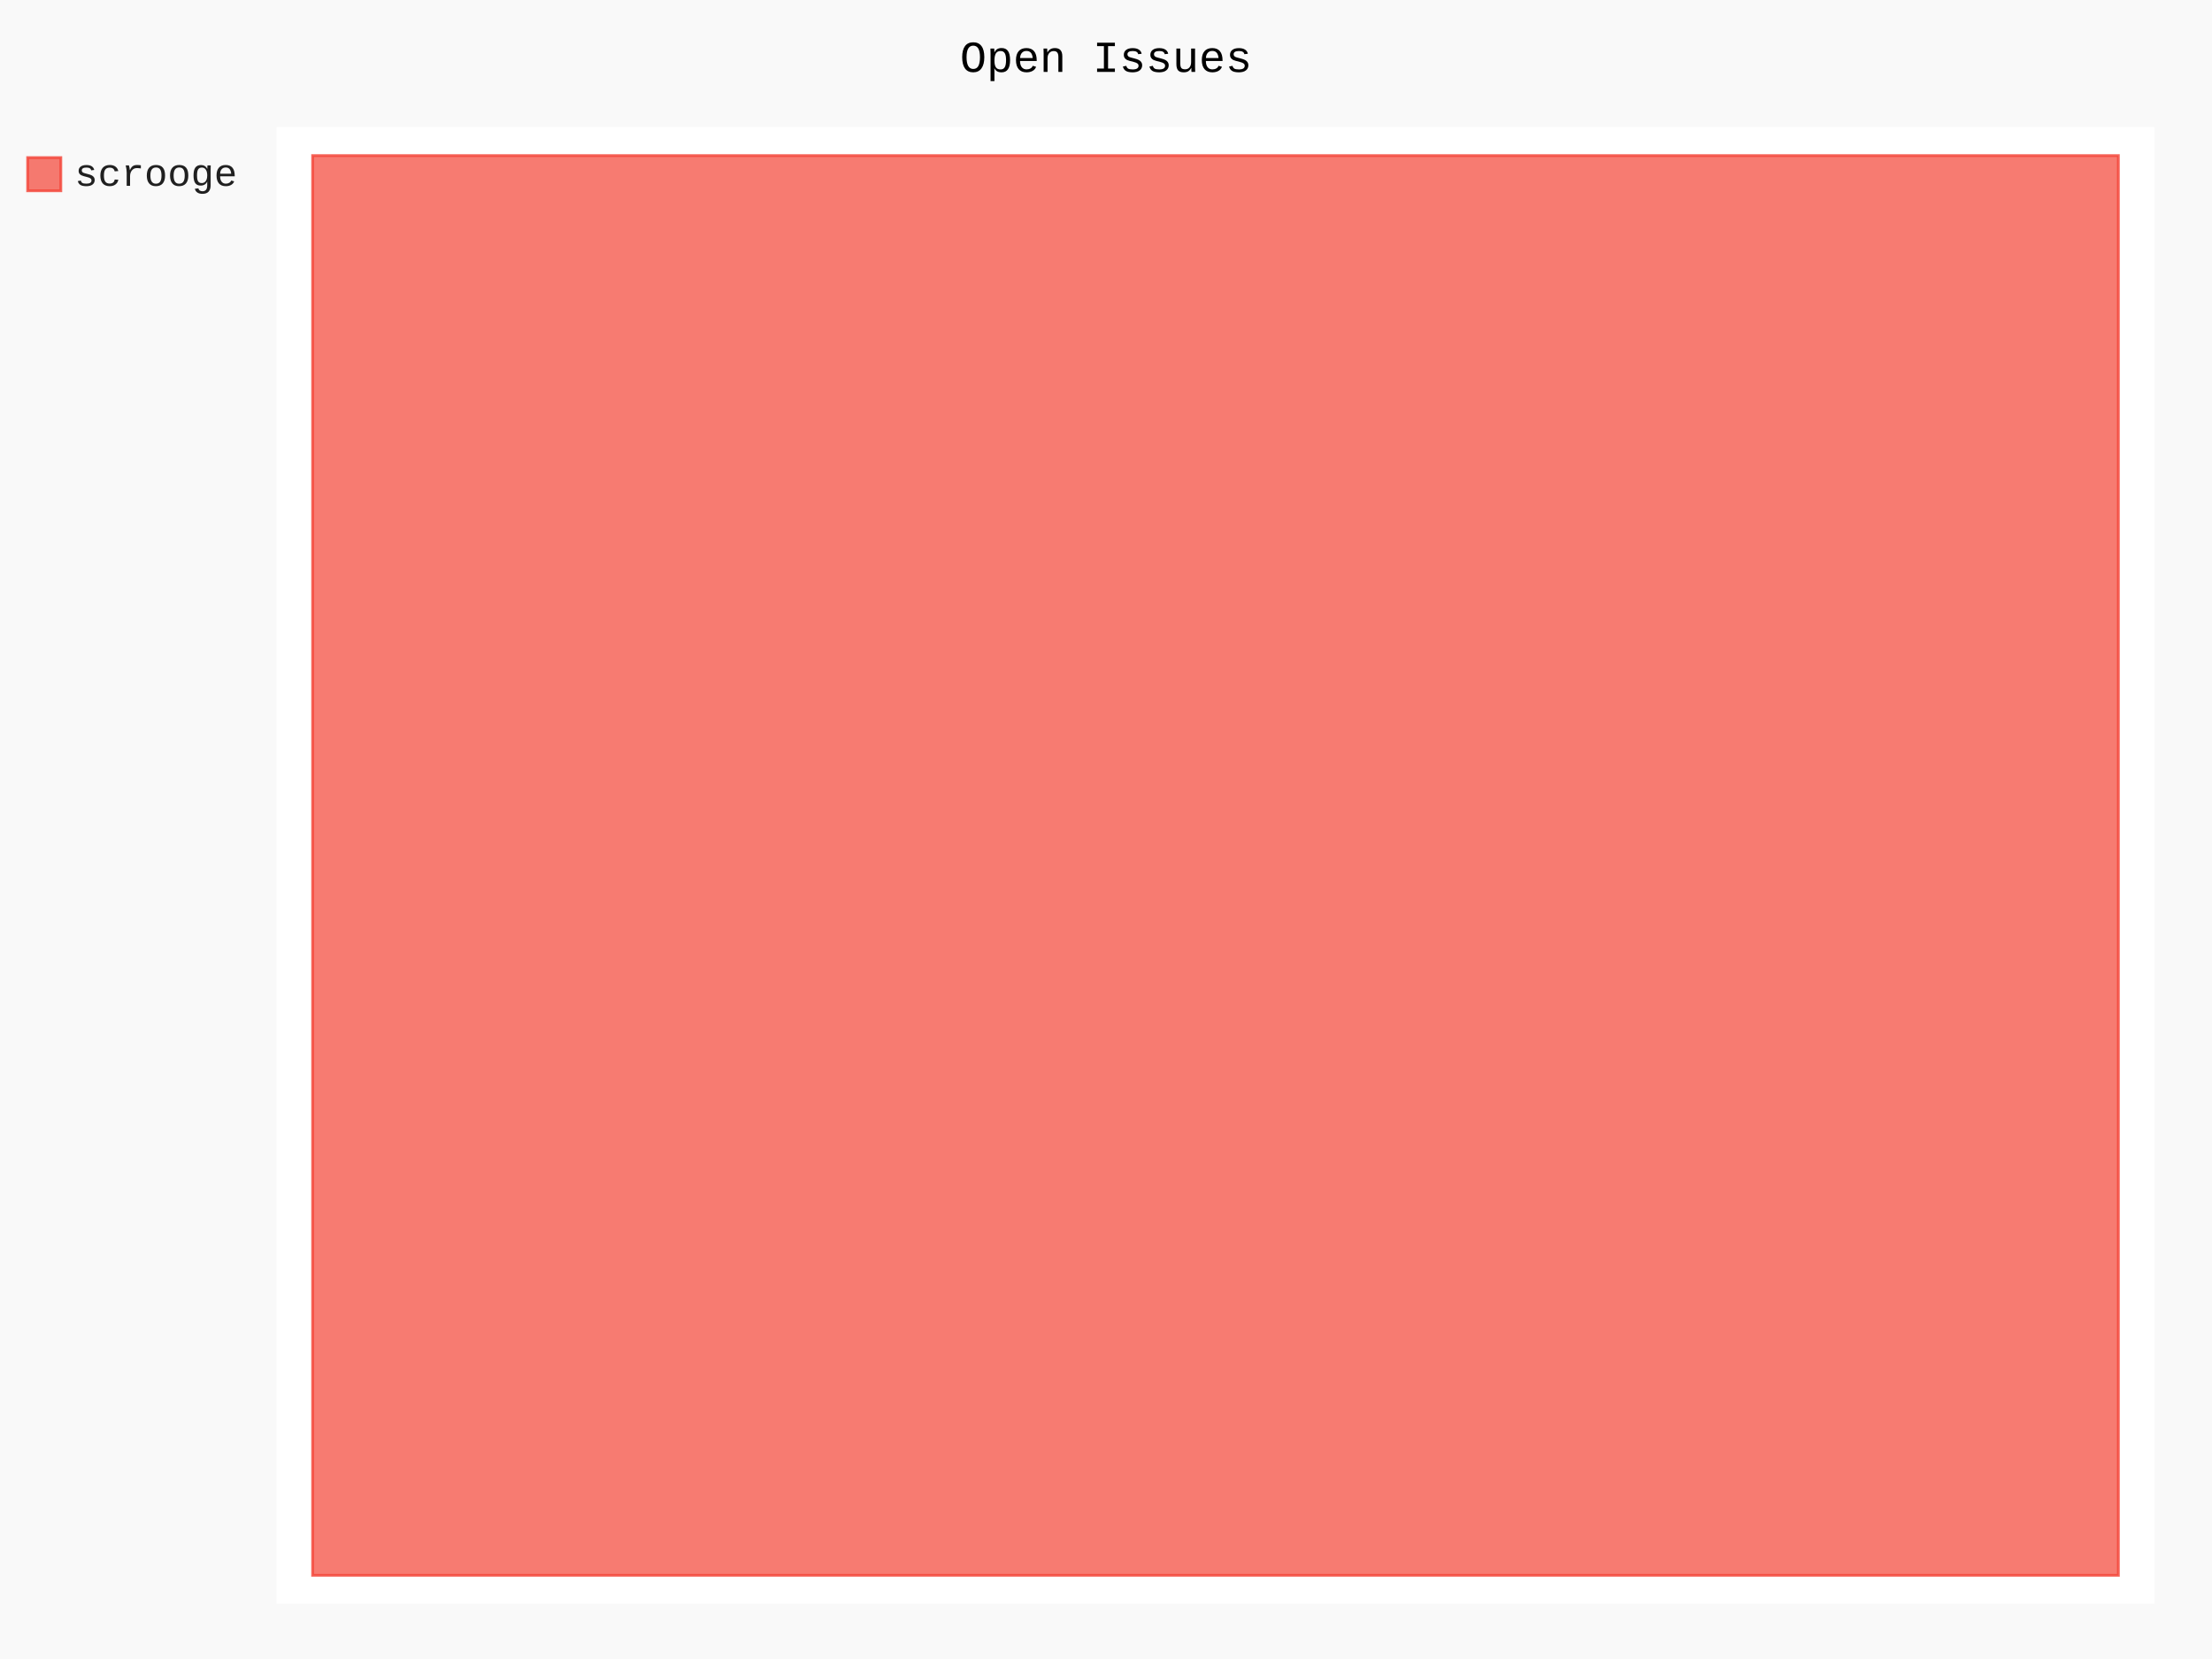
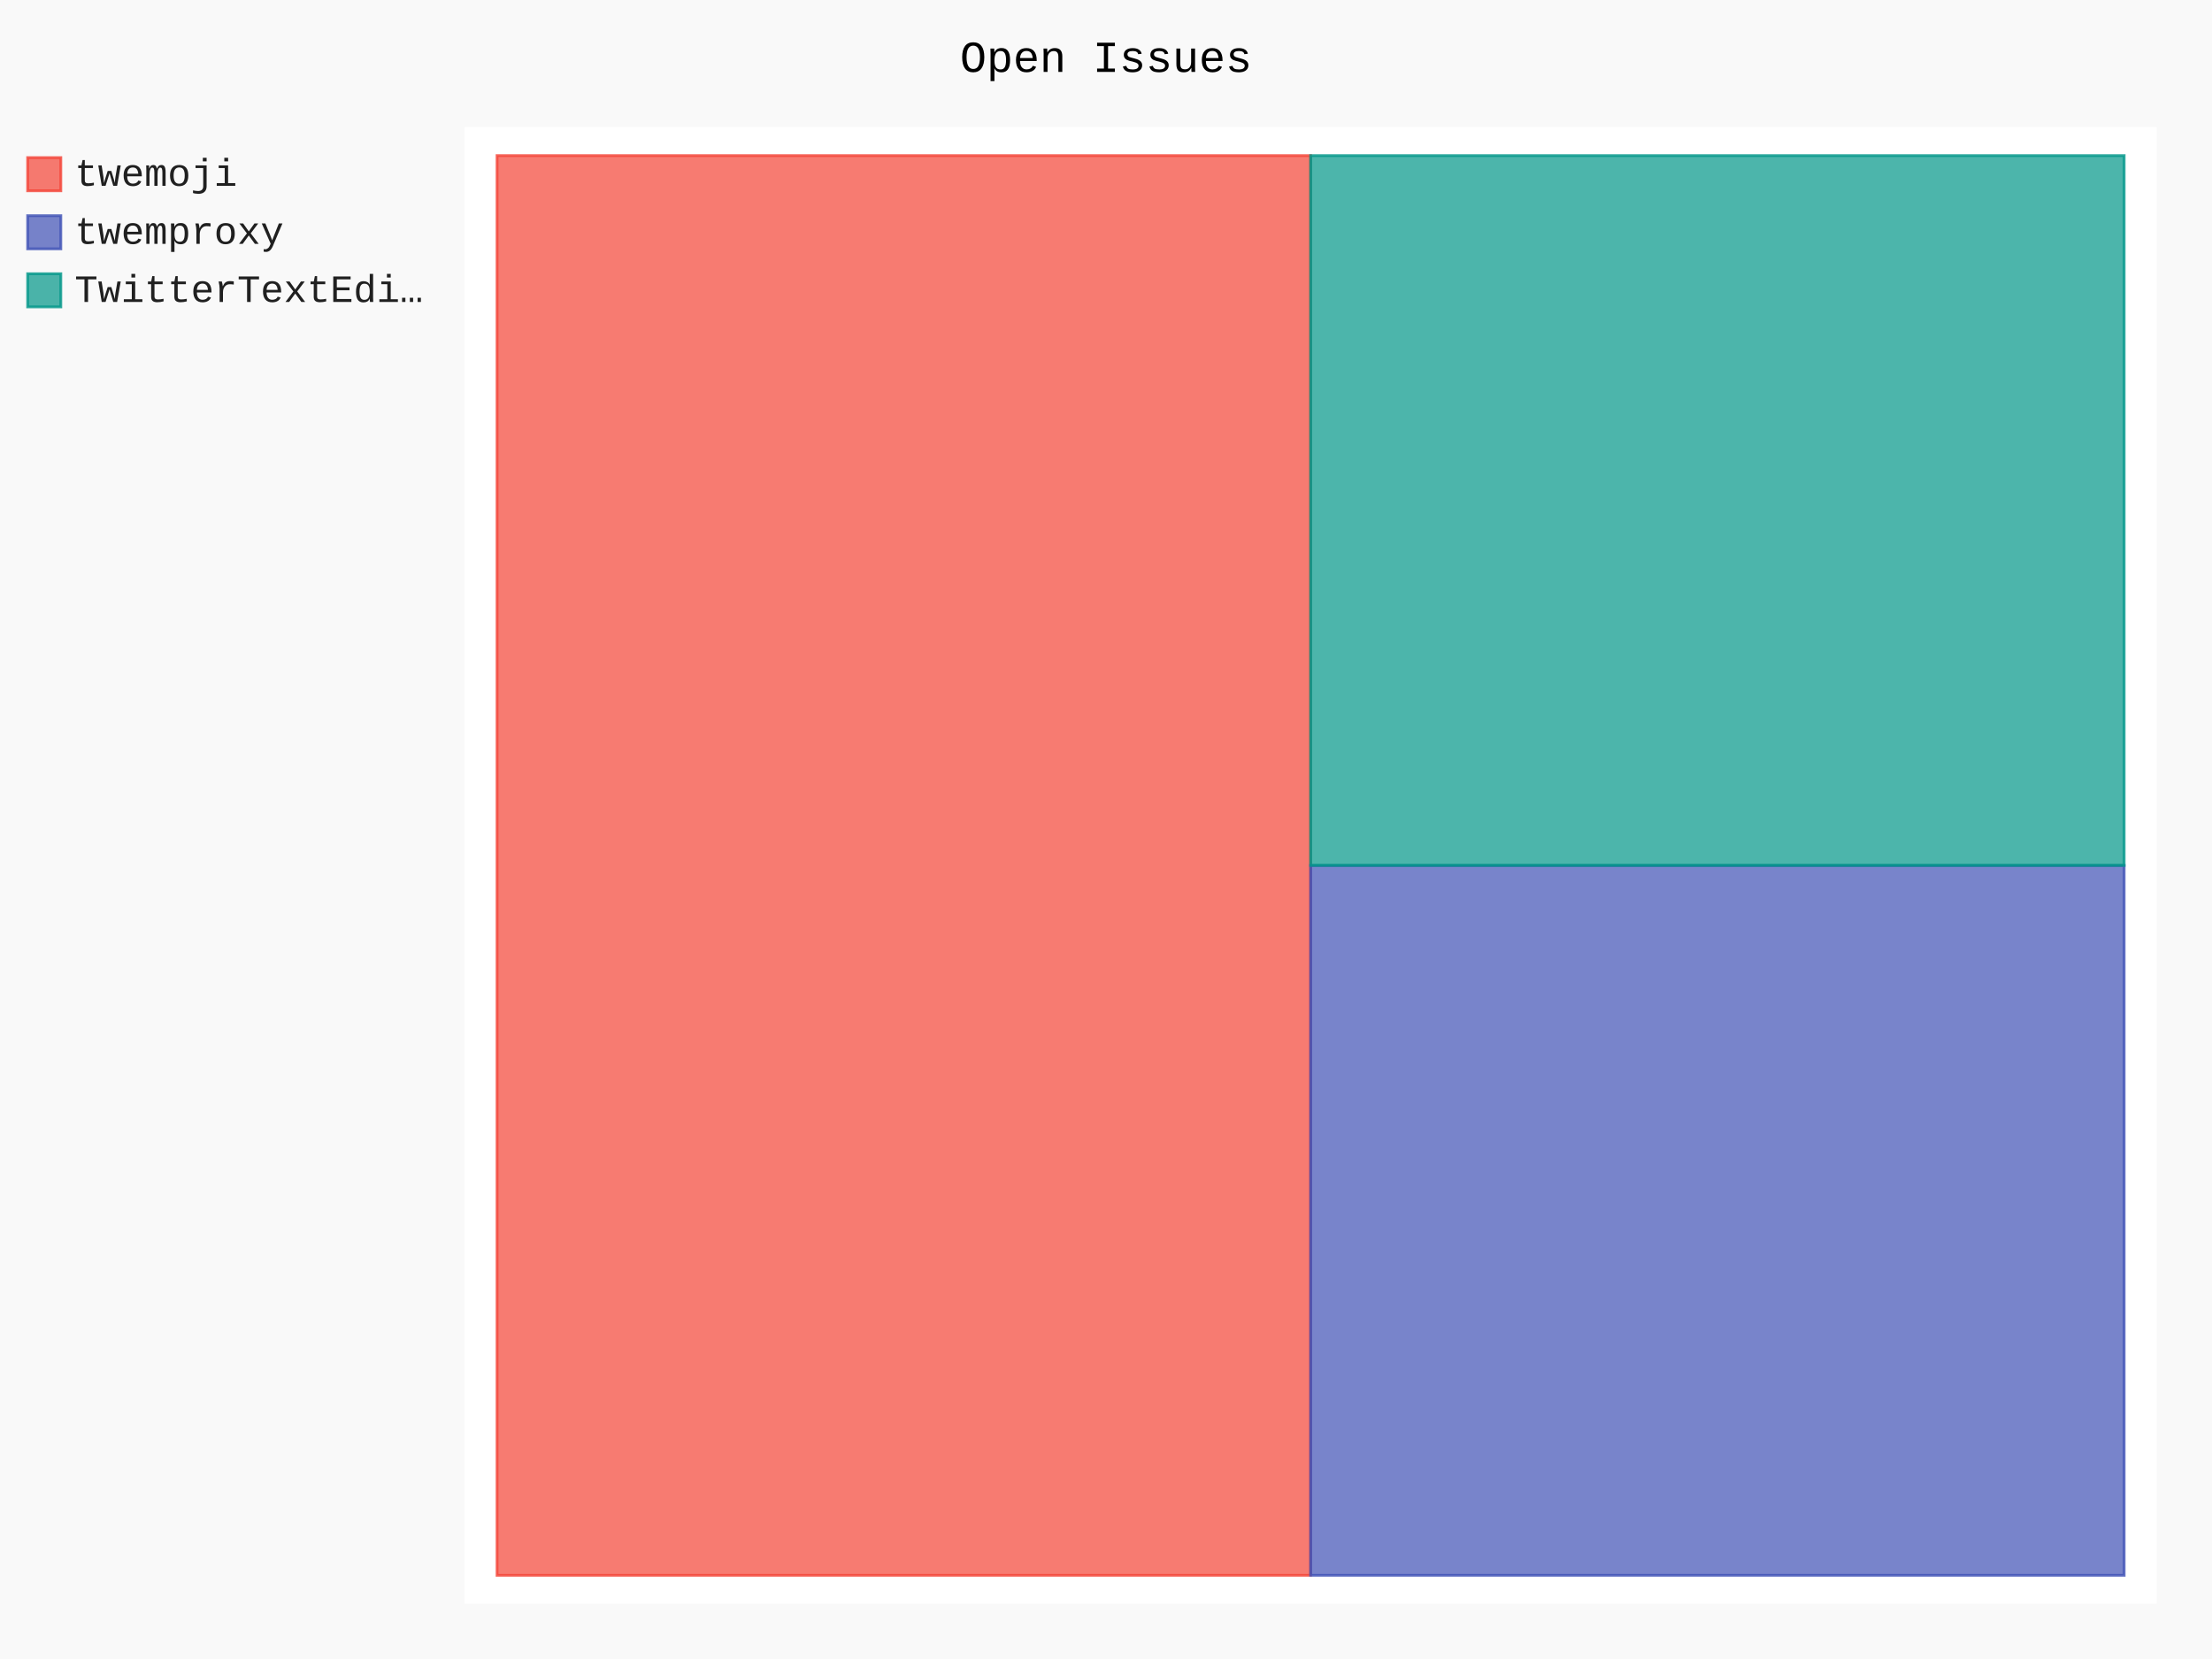
- <svg xmlns="http://www.w3.org/2000/svg" id="chart-04f5f63e-1a6a-456b-b9ed-6aba7ae481c3" class="pygal-chart" viewBox="0 0 800 600">
+ <svg xmlns="http://www.w3.org/2000/svg" id="chart-4aa87c86-1772-45f8-be09-68d543ca1ba6" class="pygal-chart" viewBox="0 0 800 600">
  <defs>
-     <style type="text/css">#chart-04f5f63e-1a6a-456b-b9ed-6aba7ae481c3{-webkit-user-select:none;-webkit-font-smoothing:antialiased;font-family:Consolas,"Liberation Mono",Menlo,Courier,monospace}#chart-04f5f63e-1a6a-456b-b9ed-6aba7ae481c3 .title{font-family:Consolas,"Liberation Mono",Menlo,Courier,monospace;font-size:16px}#chart-04f5f63e-1a6a-456b-b9ed-6aba7ae481c3 .legends .legend text{font-family:Consolas,"Liberation Mono",Menlo,Courier,monospace;font-size:14px}#chart-04f5f63e-1a6a-456b-b9ed-6aba7ae481c3 .axis text{font-family:Consolas,"Liberation Mono",Menlo,Courier,monospace;font-size:10px}#chart-04f5f63e-1a6a-456b-b9ed-6aba7ae481c3 .axis text.major{font-family:Consolas,"Liberation Mono",Menlo,Courier,monospace;font-size:10px}#chart-04f5f63e-1a6a-456b-b9ed-6aba7ae481c3 .text-overlay text.value{font-family:Consolas,"Liberation Mono",Menlo,Courier,monospace;font-size:16px}#chart-04f5f63e-1a6a-456b-b9ed-6aba7ae481c3 .text-overlay text.label{font-family:Consolas,"Liberation Mono",Menlo,Courier,monospace;font-size:10px}#chart-04f5f63e-1a6a-456b-b9ed-6aba7ae481c3 .tooltip{font-family:Consolas,"Liberation Mono",Menlo,Courier,monospace;font-size:14px}#chart-04f5f63e-1a6a-456b-b9ed-6aba7ae481c3 text.no_data{font-family:Consolas,"Liberation Mono",Menlo,Courier,monospace;font-size:64px}
- #chart-04f5f63e-1a6a-456b-b9ed-6aba7ae481c3{background-color:rgba(249,249,249,1)}#chart-04f5f63e-1a6a-456b-b9ed-6aba7ae481c3 path,#chart-04f5f63e-1a6a-456b-b9ed-6aba7ae481c3 line,#chart-04f5f63e-1a6a-456b-b9ed-6aba7ae481c3 rect,#chart-04f5f63e-1a6a-456b-b9ed-6aba7ae481c3 circle{-webkit-transition:150ms;-moz-transition:150ms;transition:150ms}#chart-04f5f63e-1a6a-456b-b9ed-6aba7ae481c3 .graph &gt; .background{fill:rgba(249,249,249,1)}#chart-04f5f63e-1a6a-456b-b9ed-6aba7ae481c3 .plot &gt; .background{fill:rgba(255,255,255,1)}#chart-04f5f63e-1a6a-456b-b9ed-6aba7ae481c3 .graph{fill:rgba(0,0,0,.87)}#chart-04f5f63e-1a6a-456b-b9ed-6aba7ae481c3 text.no_data{fill:rgba(0,0,0,1)}#chart-04f5f63e-1a6a-456b-b9ed-6aba7ae481c3 .title{fill:rgba(0,0,0,1)}#chart-04f5f63e-1a6a-456b-b9ed-6aba7ae481c3 .legends .legend text{fill:rgba(0,0,0,.87)}#chart-04f5f63e-1a6a-456b-b9ed-6aba7ae481c3 .legends .legend:hover text{fill:rgba(0,0,0,1)}#chart-04f5f63e-1a6a-456b-b9ed-6aba7ae481c3 .axis .line{stroke:rgba(0,0,0,1)}#chart-04f5f63e-1a6a-456b-b9ed-6aba7ae481c3 .axis .guide.line{stroke:rgba(0,0,0,.54)}#chart-04f5f63e-1a6a-456b-b9ed-6aba7ae481c3 .axis .major.line{stroke:rgba(0,0,0,.87)}#chart-04f5f63e-1a6a-456b-b9ed-6aba7ae481c3 .axis text.major{fill:rgba(0,0,0,1)}#chart-04f5f63e-1a6a-456b-b9ed-6aba7ae481c3 .axis.y .guides:hover .guide.line,#chart-04f5f63e-1a6a-456b-b9ed-6aba7ae481c3 .line-graph .axis.x .guides:hover .guide.line,#chart-04f5f63e-1a6a-456b-b9ed-6aba7ae481c3 .stackedline-graph .axis.x .guides:hover .guide.line,#chart-04f5f63e-1a6a-456b-b9ed-6aba7ae481c3 .xy-graph .axis.x .guides:hover .guide.line{stroke:rgba(0,0,0,1)}#chart-04f5f63e-1a6a-456b-b9ed-6aba7ae481c3 .axis .guides:hover text{fill:rgba(0,0,0,1)}#chart-04f5f63e-1a6a-456b-b9ed-6aba7ae481c3 .reactive{fill-opacity:.7;stroke-opacity:.8}#chart-04f5f63e-1a6a-456b-b9ed-6aba7ae481c3 .ci{stroke:rgba(0,0,0,.87)}#chart-04f5f63e-1a6a-456b-b9ed-6aba7ae481c3 .reactive.active,#chart-04f5f63e-1a6a-456b-b9ed-6aba7ae481c3 .active .reactive{fill-opacity:.8;stroke-opacity:.9;stroke-width:4}#chart-04f5f63e-1a6a-456b-b9ed-6aba7ae481c3 .ci .reactive.active{stroke-width:1.5}#chart-04f5f63e-1a6a-456b-b9ed-6aba7ae481c3 .series text{fill:rgba(0,0,0,1)}#chart-04f5f63e-1a6a-456b-b9ed-6aba7ae481c3 .tooltip rect{fill:rgba(255,255,255,1);stroke:rgba(0,0,0,1);-webkit-transition:opacity 150ms;-moz-transition:opacity 150ms;transition:opacity 150ms}#chart-04f5f63e-1a6a-456b-b9ed-6aba7ae481c3 .tooltip .label{fill:rgba(0,0,0,.87)}#chart-04f5f63e-1a6a-456b-b9ed-6aba7ae481c3 .tooltip .label{fill:rgba(0,0,0,.87)}#chart-04f5f63e-1a6a-456b-b9ed-6aba7ae481c3 .tooltip .legend{font-size:.8em;fill:rgba(0,0,0,.54)}#chart-04f5f63e-1a6a-456b-b9ed-6aba7ae481c3 .tooltip .x_label{font-size:.6em;fill:rgba(0,0,0,1)}#chart-04f5f63e-1a6a-456b-b9ed-6aba7ae481c3 .tooltip .xlink{font-size:.5em;text-decoration:underline}#chart-04f5f63e-1a6a-456b-b9ed-6aba7ae481c3 .tooltip .value{font-size:1.5em}#chart-04f5f63e-1a6a-456b-b9ed-6aba7ae481c3 .bound{font-size:.5em}#chart-04f5f63e-1a6a-456b-b9ed-6aba7ae481c3 .max-value{font-size:.75em;fill:rgba(0,0,0,.54)}#chart-04f5f63e-1a6a-456b-b9ed-6aba7ae481c3 .map-element{fill:rgba(255,255,255,1);stroke:rgba(0,0,0,.54) !important}#chart-04f5f63e-1a6a-456b-b9ed-6aba7ae481c3 .map-element .reactive{fill-opacity:inherit;stroke-opacity:inherit}#chart-04f5f63e-1a6a-456b-b9ed-6aba7ae481c3 .color-0,#chart-04f5f63e-1a6a-456b-b9ed-6aba7ae481c3 .color-0 a:visited{stroke:#F44336;fill:#F44336}#chart-04f5f63e-1a6a-456b-b9ed-6aba7ae481c3 .text-overlay .color-0 text{fill:black}
- #chart-04f5f63e-1a6a-456b-b9ed-6aba7ae481c3 text.no_data{text-anchor:middle}#chart-04f5f63e-1a6a-456b-b9ed-6aba7ae481c3 .guide.line{fill:none}#chart-04f5f63e-1a6a-456b-b9ed-6aba7ae481c3 .centered{text-anchor:middle}#chart-04f5f63e-1a6a-456b-b9ed-6aba7ae481c3 .title{text-anchor:middle}#chart-04f5f63e-1a6a-456b-b9ed-6aba7ae481c3 .legends .legend text{fill-opacity:1}#chart-04f5f63e-1a6a-456b-b9ed-6aba7ae481c3 .axis.x text{text-anchor:middle}#chart-04f5f63e-1a6a-456b-b9ed-6aba7ae481c3 .axis.x:not(.web) text[transform]{text-anchor:start}#chart-04f5f63e-1a6a-456b-b9ed-6aba7ae481c3 .axis.x:not(.web) text[transform].backwards{text-anchor:end}#chart-04f5f63e-1a6a-456b-b9ed-6aba7ae481c3 .axis.y text{text-anchor:end}#chart-04f5f63e-1a6a-456b-b9ed-6aba7ae481c3 .axis.y text[transform].backwards{text-anchor:start}#chart-04f5f63e-1a6a-456b-b9ed-6aba7ae481c3 .axis.y2 text{text-anchor:start}#chart-04f5f63e-1a6a-456b-b9ed-6aba7ae481c3 .axis.y2 text[transform].backwards{text-anchor:end}#chart-04f5f63e-1a6a-456b-b9ed-6aba7ae481c3 .axis .guide.line{stroke-dasharray:4,4}#chart-04f5f63e-1a6a-456b-b9ed-6aba7ae481c3 .axis .major.guide.line{stroke-dasharray:6,6}#chart-04f5f63e-1a6a-456b-b9ed-6aba7ae481c3 .horizontal .axis.y .guide.line,#chart-04f5f63e-1a6a-456b-b9ed-6aba7ae481c3 .horizontal .axis.y2 .guide.line,#chart-04f5f63e-1a6a-456b-b9ed-6aba7ae481c3 .vertical .axis.x .guide.line{opacity:0}#chart-04f5f63e-1a6a-456b-b9ed-6aba7ae481c3 .horizontal .axis.always_show .guide.line,#chart-04f5f63e-1a6a-456b-b9ed-6aba7ae481c3 .vertical .axis.always_show .guide.line{opacity:1 !important}#chart-04f5f63e-1a6a-456b-b9ed-6aba7ae481c3 .axis.y .guides:hover .guide.line,#chart-04f5f63e-1a6a-456b-b9ed-6aba7ae481c3 .axis.y2 .guides:hover .guide.line,#chart-04f5f63e-1a6a-456b-b9ed-6aba7ae481c3 .axis.x .guides:hover .guide.line{opacity:1}#chart-04f5f63e-1a6a-456b-b9ed-6aba7ae481c3 .axis .guides:hover text{opacity:1}#chart-04f5f63e-1a6a-456b-b9ed-6aba7ae481c3 .nofill{fill:none}#chart-04f5f63e-1a6a-456b-b9ed-6aba7ae481c3 .subtle-fill{fill-opacity:.2}#chart-04f5f63e-1a6a-456b-b9ed-6aba7ae481c3 .dot{stroke-width:1px;fill-opacity:1}#chart-04f5f63e-1a6a-456b-b9ed-6aba7ae481c3 .dot.active{stroke-width:5px}#chart-04f5f63e-1a6a-456b-b9ed-6aba7ae481c3 .dot.negative{fill:transparent}#chart-04f5f63e-1a6a-456b-b9ed-6aba7ae481c3 text,#chart-04f5f63e-1a6a-456b-b9ed-6aba7ae481c3 tspan{stroke:none !important}#chart-04f5f63e-1a6a-456b-b9ed-6aba7ae481c3 .series text.active{opacity:1}#chart-04f5f63e-1a6a-456b-b9ed-6aba7ae481c3 .tooltip rect{fill-opacity:.95;stroke-width:.5}#chart-04f5f63e-1a6a-456b-b9ed-6aba7ae481c3 .tooltip text{fill-opacity:1}#chart-04f5f63e-1a6a-456b-b9ed-6aba7ae481c3 .showable{visibility:hidden}#chart-04f5f63e-1a6a-456b-b9ed-6aba7ae481c3 .showable.shown{visibility:visible}#chart-04f5f63e-1a6a-456b-b9ed-6aba7ae481c3 .gauge-background{fill:rgba(229,229,229,1);stroke:none}#chart-04f5f63e-1a6a-456b-b9ed-6aba7ae481c3 .bg-lines{stroke:rgba(249,249,249,1);stroke-width:2px}</style>
+     <style type="text/css">#chart-4aa87c86-1772-45f8-be09-68d543ca1ba6{-webkit-user-select:none;-webkit-font-smoothing:antialiased;font-family:Consolas,"Liberation Mono",Menlo,Courier,monospace}#chart-4aa87c86-1772-45f8-be09-68d543ca1ba6 .title{font-family:Consolas,"Liberation Mono",Menlo,Courier,monospace;font-size:16px}#chart-4aa87c86-1772-45f8-be09-68d543ca1ba6 .legends .legend text{font-family:Consolas,"Liberation Mono",Menlo,Courier,monospace;font-size:14px}#chart-4aa87c86-1772-45f8-be09-68d543ca1ba6 .axis text{font-family:Consolas,"Liberation Mono",Menlo,Courier,monospace;font-size:10px}#chart-4aa87c86-1772-45f8-be09-68d543ca1ba6 .axis text.major{font-family:Consolas,"Liberation Mono",Menlo,Courier,monospace;font-size:10px}#chart-4aa87c86-1772-45f8-be09-68d543ca1ba6 .text-overlay text.value{font-family:Consolas,"Liberation Mono",Menlo,Courier,monospace;font-size:16px}#chart-4aa87c86-1772-45f8-be09-68d543ca1ba6 .text-overlay text.label{font-family:Consolas,"Liberation Mono",Menlo,Courier,monospace;font-size:10px}#chart-4aa87c86-1772-45f8-be09-68d543ca1ba6 .tooltip{font-family:Consolas,"Liberation Mono",Menlo,Courier,monospace;font-size:14px}#chart-4aa87c86-1772-45f8-be09-68d543ca1ba6 text.no_data{font-family:Consolas,"Liberation Mono",Menlo,Courier,monospace;font-size:64px}
+ #chart-4aa87c86-1772-45f8-be09-68d543ca1ba6{background-color:rgba(249,249,249,1)}#chart-4aa87c86-1772-45f8-be09-68d543ca1ba6 path,#chart-4aa87c86-1772-45f8-be09-68d543ca1ba6 line,#chart-4aa87c86-1772-45f8-be09-68d543ca1ba6 rect,#chart-4aa87c86-1772-45f8-be09-68d543ca1ba6 circle{-webkit-transition:150ms;-moz-transition:150ms;transition:150ms}#chart-4aa87c86-1772-45f8-be09-68d543ca1ba6 .graph &gt; .background{fill:rgba(249,249,249,1)}#chart-4aa87c86-1772-45f8-be09-68d543ca1ba6 .plot &gt; .background{fill:rgba(255,255,255,1)}#chart-4aa87c86-1772-45f8-be09-68d543ca1ba6 .graph{fill:rgba(0,0,0,.87)}#chart-4aa87c86-1772-45f8-be09-68d543ca1ba6 text.no_data{fill:rgba(0,0,0,1)}#chart-4aa87c86-1772-45f8-be09-68d543ca1ba6 .title{fill:rgba(0,0,0,1)}#chart-4aa87c86-1772-45f8-be09-68d543ca1ba6 .legends .legend text{fill:rgba(0,0,0,.87)}#chart-4aa87c86-1772-45f8-be09-68d543ca1ba6 .legends .legend:hover text{fill:rgba(0,0,0,1)}#chart-4aa87c86-1772-45f8-be09-68d543ca1ba6 .axis .line{stroke:rgba(0,0,0,1)}#chart-4aa87c86-1772-45f8-be09-68d543ca1ba6 .axis .guide.line{stroke:rgba(0,0,0,.54)}#chart-4aa87c86-1772-45f8-be09-68d543ca1ba6 .axis .major.line{stroke:rgba(0,0,0,.87)}#chart-4aa87c86-1772-45f8-be09-68d543ca1ba6 .axis text.major{fill:rgba(0,0,0,1)}#chart-4aa87c86-1772-45f8-be09-68d543ca1ba6 .axis.y .guides:hover .guide.line,#chart-4aa87c86-1772-45f8-be09-68d543ca1ba6 .line-graph .axis.x .guides:hover .guide.line,#chart-4aa87c86-1772-45f8-be09-68d543ca1ba6 .stackedline-graph .axis.x .guides:hover .guide.line,#chart-4aa87c86-1772-45f8-be09-68d543ca1ba6 .xy-graph .axis.x .guides:hover .guide.line{stroke:rgba(0,0,0,1)}#chart-4aa87c86-1772-45f8-be09-68d543ca1ba6 .axis .guides:hover text{fill:rgba(0,0,0,1)}#chart-4aa87c86-1772-45f8-be09-68d543ca1ba6 .reactive{fill-opacity:.7;stroke-opacity:.8}#chart-4aa87c86-1772-45f8-be09-68d543ca1ba6 .ci{stroke:rgba(0,0,0,.87)}#chart-4aa87c86-1772-45f8-be09-68d543ca1ba6 .reactive.active,#chart-4aa87c86-1772-45f8-be09-68d543ca1ba6 .active .reactive{fill-opacity:.8;stroke-opacity:.9;stroke-width:4}#chart-4aa87c86-1772-45f8-be09-68d543ca1ba6 .ci .reactive.active{stroke-width:1.5}#chart-4aa87c86-1772-45f8-be09-68d543ca1ba6 .series text{fill:rgba(0,0,0,1)}#chart-4aa87c86-1772-45f8-be09-68d543ca1ba6 .tooltip rect{fill:rgba(255,255,255,1);stroke:rgba(0,0,0,1);-webkit-transition:opacity 150ms;-moz-transition:opacity 150ms;transition:opacity 150ms}#chart-4aa87c86-1772-45f8-be09-68d543ca1ba6 .tooltip .label{fill:rgba(0,0,0,.87)}#chart-4aa87c86-1772-45f8-be09-68d543ca1ba6 .tooltip .label{fill:rgba(0,0,0,.87)}#chart-4aa87c86-1772-45f8-be09-68d543ca1ba6 .tooltip .legend{font-size:.8em;fill:rgba(0,0,0,.54)}#chart-4aa87c86-1772-45f8-be09-68d543ca1ba6 .tooltip .x_label{font-size:.6em;fill:rgba(0,0,0,1)}#chart-4aa87c86-1772-45f8-be09-68d543ca1ba6 .tooltip .xlink{font-size:.5em;text-decoration:underline}#chart-4aa87c86-1772-45f8-be09-68d543ca1ba6 .tooltip .value{font-size:1.5em}#chart-4aa87c86-1772-45f8-be09-68d543ca1ba6 .bound{font-size:.5em}#chart-4aa87c86-1772-45f8-be09-68d543ca1ba6 .max-value{font-size:.75em;fill:rgba(0,0,0,.54)}#chart-4aa87c86-1772-45f8-be09-68d543ca1ba6 .map-element{fill:rgba(255,255,255,1);stroke:rgba(0,0,0,.54) !important}#chart-4aa87c86-1772-45f8-be09-68d543ca1ba6 .map-element .reactive{fill-opacity:inherit;stroke-opacity:inherit}#chart-4aa87c86-1772-45f8-be09-68d543ca1ba6 .color-0,#chart-4aa87c86-1772-45f8-be09-68d543ca1ba6 .color-0 a:visited{stroke:#F44336;fill:#F44336}#chart-4aa87c86-1772-45f8-be09-68d543ca1ba6 .color-1,#chart-4aa87c86-1772-45f8-be09-68d543ca1ba6 .color-1 a:visited{stroke:#3F51B5;fill:#3F51B5}#chart-4aa87c86-1772-45f8-be09-68d543ca1ba6 .color-2,#chart-4aa87c86-1772-45f8-be09-68d543ca1ba6 .color-2 a:visited{stroke:#009688;fill:#009688}#chart-4aa87c86-1772-45f8-be09-68d543ca1ba6 .text-overlay .color-0 text{fill:black}#chart-4aa87c86-1772-45f8-be09-68d543ca1ba6 .text-overlay .color-1 text{fill:black}#chart-4aa87c86-1772-45f8-be09-68d543ca1ba6 .text-overlay .color-2 text{fill:black}
+ #chart-4aa87c86-1772-45f8-be09-68d543ca1ba6 text.no_data{text-anchor:middle}#chart-4aa87c86-1772-45f8-be09-68d543ca1ba6 .guide.line{fill:none}#chart-4aa87c86-1772-45f8-be09-68d543ca1ba6 .centered{text-anchor:middle}#chart-4aa87c86-1772-45f8-be09-68d543ca1ba6 .title{text-anchor:middle}#chart-4aa87c86-1772-45f8-be09-68d543ca1ba6 .legends .legend text{fill-opacity:1}#chart-4aa87c86-1772-45f8-be09-68d543ca1ba6 .axis.x text{text-anchor:middle}#chart-4aa87c86-1772-45f8-be09-68d543ca1ba6 .axis.x:not(.web) text[transform]{text-anchor:start}#chart-4aa87c86-1772-45f8-be09-68d543ca1ba6 .axis.x:not(.web) text[transform].backwards{text-anchor:end}#chart-4aa87c86-1772-45f8-be09-68d543ca1ba6 .axis.y text{text-anchor:end}#chart-4aa87c86-1772-45f8-be09-68d543ca1ba6 .axis.y text[transform].backwards{text-anchor:start}#chart-4aa87c86-1772-45f8-be09-68d543ca1ba6 .axis.y2 text{text-anchor:start}#chart-4aa87c86-1772-45f8-be09-68d543ca1ba6 .axis.y2 text[transform].backwards{text-anchor:end}#chart-4aa87c86-1772-45f8-be09-68d543ca1ba6 .axis .guide.line{stroke-dasharray:4,4}#chart-4aa87c86-1772-45f8-be09-68d543ca1ba6 .axis .major.guide.line{stroke-dasharray:6,6}#chart-4aa87c86-1772-45f8-be09-68d543ca1ba6 .horizontal .axis.y .guide.line,#chart-4aa87c86-1772-45f8-be09-68d543ca1ba6 .horizontal .axis.y2 .guide.line,#chart-4aa87c86-1772-45f8-be09-68d543ca1ba6 .vertical .axis.x .guide.line{opacity:0}#chart-4aa87c86-1772-45f8-be09-68d543ca1ba6 .horizontal .axis.always_show .guide.line,#chart-4aa87c86-1772-45f8-be09-68d543ca1ba6 .vertical .axis.always_show .guide.line{opacity:1 !important}#chart-4aa87c86-1772-45f8-be09-68d543ca1ba6 .axis.y .guides:hover .guide.line,#chart-4aa87c86-1772-45f8-be09-68d543ca1ba6 .axis.y2 .guides:hover .guide.line,#chart-4aa87c86-1772-45f8-be09-68d543ca1ba6 .axis.x .guides:hover .guide.line{opacity:1}#chart-4aa87c86-1772-45f8-be09-68d543ca1ba6 .axis .guides:hover text{opacity:1}#chart-4aa87c86-1772-45f8-be09-68d543ca1ba6 .nofill{fill:none}#chart-4aa87c86-1772-45f8-be09-68d543ca1ba6 .subtle-fill{fill-opacity:.2}#chart-4aa87c86-1772-45f8-be09-68d543ca1ba6 .dot{stroke-width:1px;fill-opacity:1}#chart-4aa87c86-1772-45f8-be09-68d543ca1ba6 .dot.active{stroke-width:5px}#chart-4aa87c86-1772-45f8-be09-68d543ca1ba6 .dot.negative{fill:transparent}#chart-4aa87c86-1772-45f8-be09-68d543ca1ba6 text,#chart-4aa87c86-1772-45f8-be09-68d543ca1ba6 tspan{stroke:none !important}#chart-4aa87c86-1772-45f8-be09-68d543ca1ba6 .series text.active{opacity:1}#chart-4aa87c86-1772-45f8-be09-68d543ca1ba6 .tooltip rect{fill-opacity:.95;stroke-width:.5}#chart-4aa87c86-1772-45f8-be09-68d543ca1ba6 .tooltip text{fill-opacity:1}#chart-4aa87c86-1772-45f8-be09-68d543ca1ba6 .showable{visibility:hidden}#chart-4aa87c86-1772-45f8-be09-68d543ca1ba6 .showable.shown{visibility:visible}#chart-4aa87c86-1772-45f8-be09-68d543ca1ba6 .gauge-background{fill:rgba(229,229,229,1);stroke:none}#chart-4aa87c86-1772-45f8-be09-68d543ca1ba6 .bg-lines{stroke:rgba(249,249,249,1);stroke-width:2px}</style>
  </defs>
  <g class="graph treemap-graph vertical">
    <rect x="0" y="0" width="800" height="600" class="background" />
-     <g transform="translate(100, 46)" class="plot">
-       <rect x="0" y="0" width="679.2" height="534" class="background" />
+     <g transform="translate(168, 46)" class="plot">
+       <rect x="0" y="0" width="612.0" height="534" class="background" />
      <g class="series serie-0 color-0">
        <g class="rects">
          <g class="rect">
-             <rect x="13.062" y="10.269" width="653.077" height="513.462" class="rect reactive tooltip-trigger" />
+             <rect x="11.769" y="10.269" width="294.231" height="513.462" class="rect reactive tooltip-trigger" />
+           </g>
+         </g>
+       </g>
+       <g class="series serie-1 color-1">
+         <g class="rects">
+           <g class="rect">
+             <rect x="306" y="267.0" width="294.231" height="256.731" class="rect reactive tooltip-trigger" />
+           </g>
+         </g>
+       </g>
+       <g class="series serie-2 color-2">
+         <g class="rects">
+           <g class="rect">
+             <rect x="306" y="10.269" width="294.231" height="256.731" class="rect reactive tooltip-trigger" />
          </g>
        </g>
      </g>
    </g>
    <g class="titles">
      <text x="400.0" y="26" class="title plot_title">Open Issues</text>
    </g>
-     <g transform="translate(100, 46)" class="plot overlay">
+     <g transform="translate(168, 46)" class="plot overlay">
      <g class="series serie-0 color-0" />
+       <g class="series serie-1 color-1" />
+       <g class="series serie-2 color-2" />
    </g>
-     <g transform="translate(100, 46)" class="plot text-overlay">
+     <g transform="translate(168, 46)" class="plot text-overlay">
      <g class="series serie-0 color-0" />
+       <g class="series serie-1 color-1" />
+       <g class="series serie-2 color-2" />
    </g>
-     <g transform="translate(100, 46)" class="plot tooltip-overlay">
+     <g transform="translate(168, 46)" class="plot tooltip-overlay">
      <g transform="translate(0 0)" style="opacity: 0" class="tooltip">
        <rect rx="0" ry="0" width="0" height="0" class="tooltip-box" />
        <g class="text" />
      </g>
    </g>
    <g transform="translate(10, 56)" class="legends">
      <g id="activate-serie-0" class="legend reactive activate-serie">
        <rect x="0.0" y="1.0" width="12" height="12" class="color-0 reactive" />
-         <text x="17.0" y="11.2">scrooge</text>
+         <text x="17.0" y="11.2">twemoji</text>
+       </g>
+       <g id="activate-serie-1" class="legend reactive activate-serie">
+         <rect x="0.0" y="22.0" width="12" height="12" class="color-1 reactive" />
+         <text x="17.0" y="32.2">twemproxy</text>
+       </g>
+       <g id="activate-serie-2" class="legend reactive activate-serie">
+         <rect x="0.0" y="43.0" width="12" height="12" class="color-2 reactive" />
+         <text x="17.0" y="53.2">TwitterTextEdi…</text>
      </g>
    </g>
    <g transform="translate(790, 56)" class="legends" />
  </g>
</svg>
